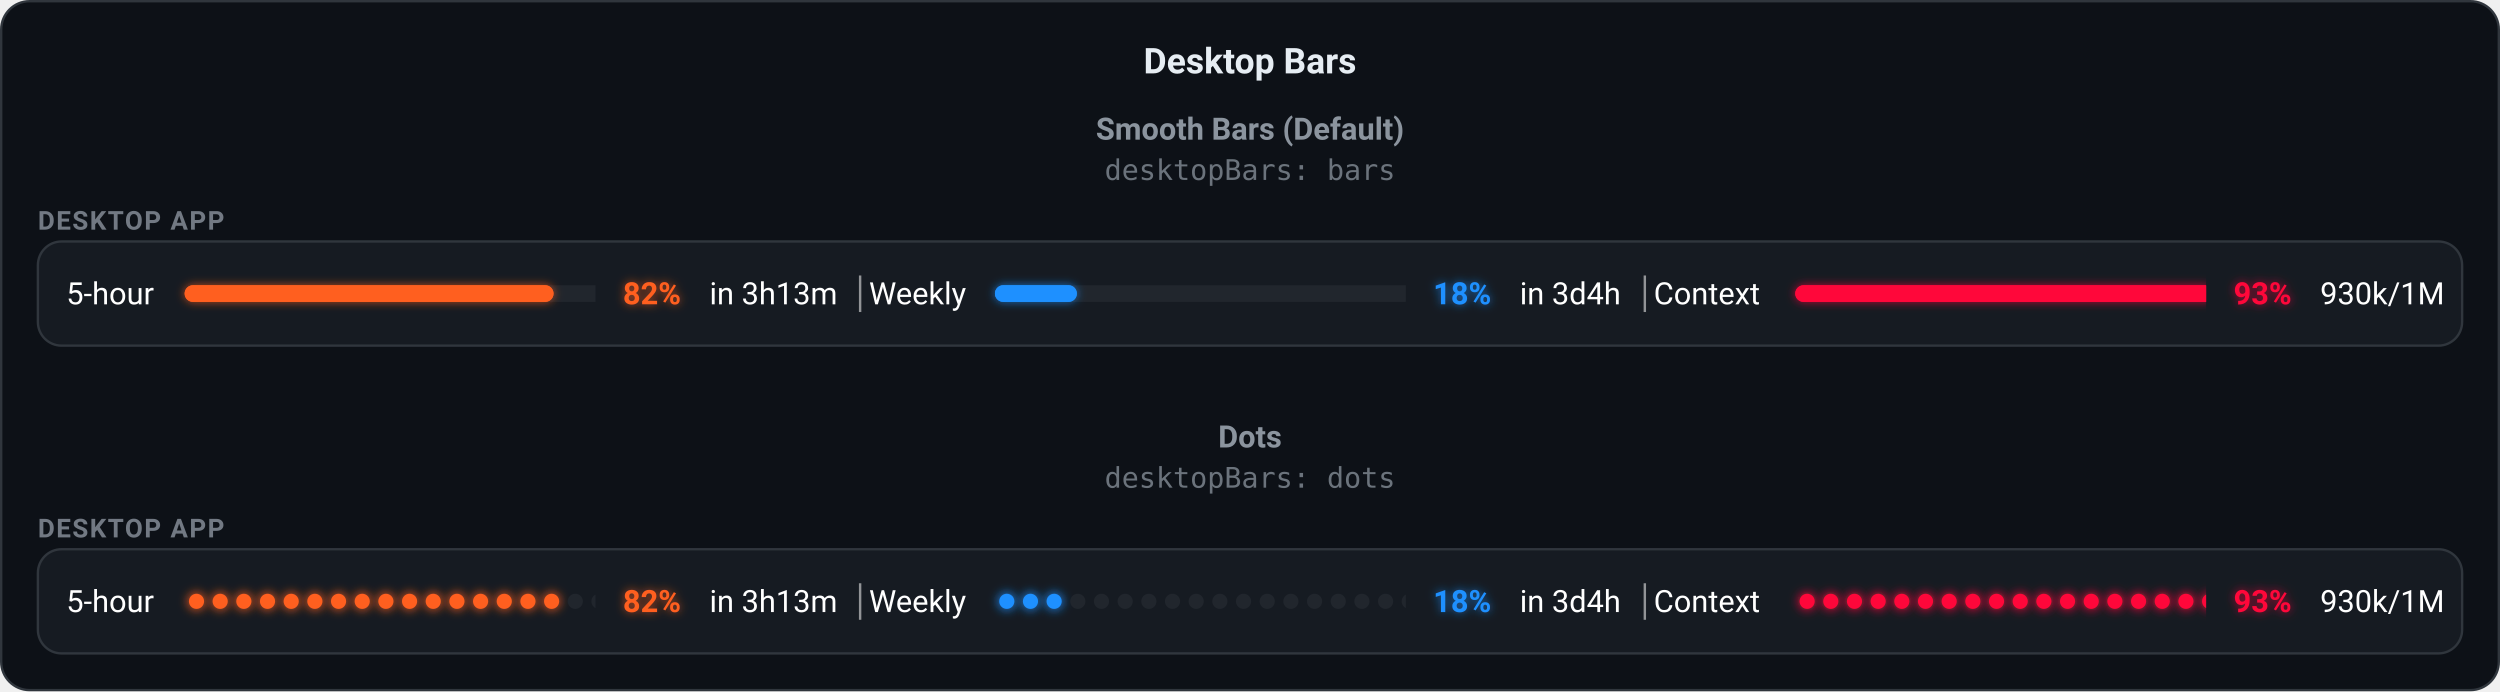
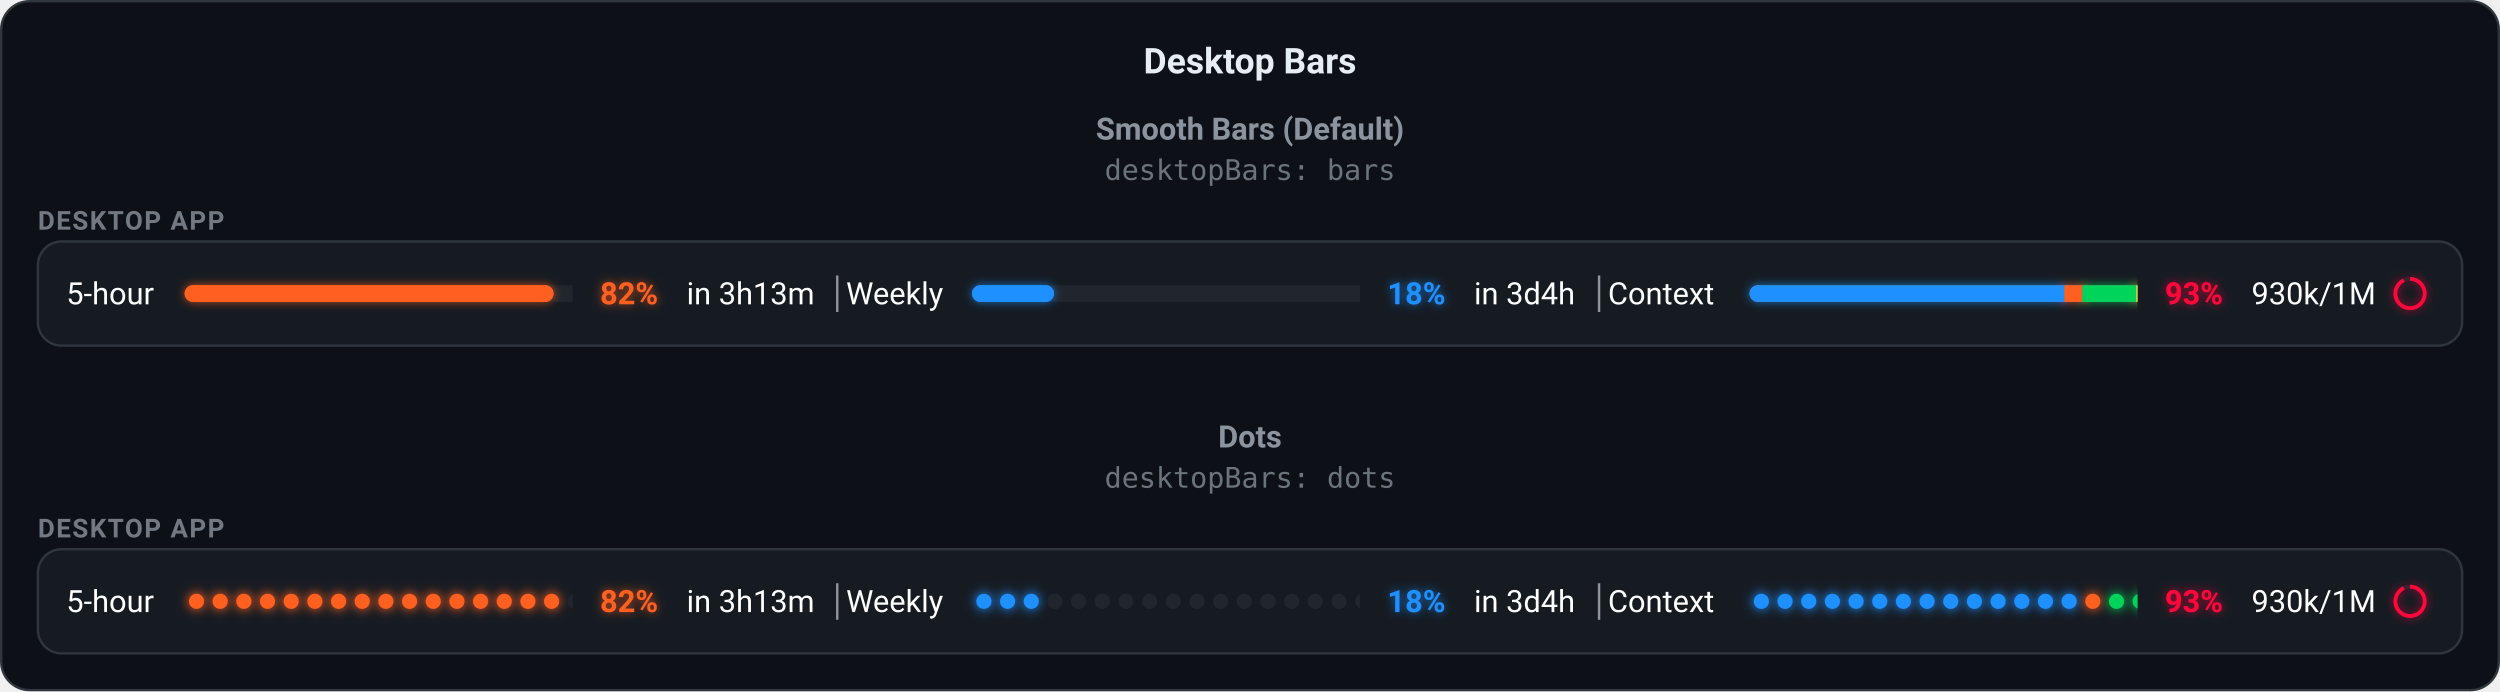
<svg xmlns="http://www.w3.org/2000/svg" width="1056" height="292" viewBox="0 0 1056 292">
  <rect x="0.5" y="0.5" width="1055" height="291" rx="12" fill="#0D1117" stroke="#30363D" />
  <text x="528" y="31" font-family="'Segoe UI', system-ui, -apple-system, Roboto, sans-serif" font-size="15" font-weight="600" fill="#E6EDF3" text-anchor="middle">Desktop Bars</text>
  <text x="528" y="59" font-family="'Segoe UI', system-ui, -apple-system, Roboto, sans-serif" font-size="13" font-weight="600" fill="#8B949E" text-anchor="middle">Smooth Bars (Default)</text>
  <text x="528" y="76" font-family="'Cascadia Mono', 'JetBrains Mono', Consolas, 'DejaVu Sans Mono', monospace" font-size="12" fill="#8B949E" fill-opacity="0.75" text-anchor="middle" xml:space="preserve">desktopBars: bars</text>
  <text x="16" y="97" font-family="'Segoe UI', system-ui, -apple-system, Roboto, sans-serif" font-size="11" font-weight="600" letter-spacing="0.6" fill="#8B949E" fill-opacity="0.8">DESKTOP APP</text>
  <rect x="16" y="102" width="1024" height="44" rx="10" fill="#161B22" stroke="#30363D" />
  <text x="28.00" y="128.55" font-family="'Segoe UI', system-ui, -apple-system, Roboto, sans-serif" font-size="13" fill="#FFFFFF" textLength="42.00" lengthAdjust="spacing" xml:space="preserve">5-hour </text>
-   <svg x="70.00" y="114" width="181.53" height="20" overflow="hidden">
-     <svg x="0.00" y="0" width="206.00" height="20" viewBox="0 0 309 30" preserveAspectRatio="xMinYMid meet">
-       <defs>
-         <filter id="r1" x="-100%" y="-200%" width="300%" height="500%">
+   <svg x="70.00" y="114" width="171.87" height="20" overflow="hidden">
+     <svg x="0.00" y="0" width="206.00" height="20" viewBox="0 0 309 30" preserveAspectRatio="xMinYMid meet">
+       <defs>
+         <filter id="r8" filterUnits="userSpaceOnUse" x="0" y="0" width="309" height="30">
          <feGaussianBlur stdDeviation="3" />
        </filter>
-       </defs>
-       <defs>
-         <clipPath id="c1">
+         <clipPath id="c8">
          <rect x="12" y="9.75" width="233.70" height="10.5" rx="5.25" />
        </clipPath>
      </defs>
      <rect data-role="track" x="12" y="9.75" width="285" height="10.5" rx="5.25" fill="#21262D" />
-       <g filter="url(#r1)" opacity="0.7">
-         <g clip-path="url(#c1)">
+       <g filter="url(#r8)" opacity="0.7">
+         <g clip-path="url(#c8)">
          <rect data-role="slice-halo-tip" x="12" y="9.75" width="233.70" height="10.5" fill="#FF5F1F" />
          <rect data-role="slice-halo" x="12.00" y="9.75" width="233.70" height="10.5" fill="#FF5F1F" data-grow="82.0" />
        </g>
      </g>
-       <g clip-path="url(#c1)">
+       <g clip-path="url(#c8)">
        <rect data-role="slice-tip" x="12" y="9.75" width="233.70" height="10.5" fill="#FF5F1F" />
        <rect data-role="slice" x="12.00" y="9.75" width="233.70" height="10.5" fill="#FF5F1F" data-grow="82.0" />
      </g>
    </svg>
  </svg>
-   <svg x="255.13" y="114" width="41.33" height="20" viewBox="0 0 62 30" preserveAspectRatio="xMinYMid meet">
-     <defs>
-       <filter id="r2" x="-100%" y="-200%" width="300%" height="500%">
-         <feGaussianBlur stdDeviation="3" />
-       </filter>
-     </defs>
-     <text data-role="pct-halo" x="12" y="21.8" font-family="system-ui, -apple-system, 'Segoe UI', Roboto, sans-serif" font-size="19.5" font-weight="700" fill="#FF5F1F" filter="url(#r2)" opacity="0.7">82%</text>
+   <svg x="245.47" y="114" width="41.33" height="20" viewBox="0 0 62 30" preserveAspectRatio="xMinYMid meet">
+     <defs>
+       <filter id="r9" filterUnits="userSpaceOnUse" x="0" y="0" width="62" height="30">
+         <feGaussianBlur stdDeviation="3" />
+       </filter>
+     </defs>
+     <text data-role="pct-halo" x="12" y="21.8" font-family="system-ui, -apple-system, 'Segoe UI', Roboto, sans-serif" font-size="19.5" font-weight="700" fill="#FF5F1F" filter="url(#r9)" opacity="0.7">82%</text>
    <text data-role="pct" x="12" y="21.8" font-family="system-ui, -apple-system, 'Segoe UI', Roboto, sans-serif" font-size="19.5" font-weight="700" fill="#FF5F1F">82%</text>
  </svg>
-   <text x="296.47" y="128.55" font-family="'Segoe UI', system-ui, -apple-system, Roboto, sans-serif" font-size="13" fill="#FFFFFF" textLength="58.80" lengthAdjust="spacing" xml:space="preserve"> in 3h13m</text>
-   <text x="355.27" y="128.55" font-family="'Segoe UI', system-ui, -apple-system, Roboto, sans-serif" font-size="13" fill="#929497" textLength="11.80" lengthAdjust="spacing" xml:space="preserve"> │ </text>
-   <text x="367.07" y="128.55" font-family="'Segoe UI', system-ui, -apple-system, Roboto, sans-serif" font-size="13" fill="#FFFFFF" textLength="45.20" lengthAdjust="spacing" xml:space="preserve">Weekly </text>
-   <svg x="412.27" y="114" width="181.53" height="20" overflow="hidden">
-     <svg x="0.00" y="0" width="206.00" height="20" viewBox="0 0 309 30" preserveAspectRatio="xMinYMid meet">
-       <defs>
-         <filter id="r3" x="-100%" y="-200%" width="300%" height="500%">
+   <text x="286.80" y="128.55" font-family="'Segoe UI', system-ui, -apple-system, Roboto, sans-serif" font-size="13" fill="#FFFFFF" textLength="58.80" lengthAdjust="spacing" xml:space="preserve"> in 3h13m</text>
+   <text x="345.60" y="128.55" font-family="'Segoe UI', system-ui, -apple-system, Roboto, sans-serif" font-size="13" fill="#929497" textLength="11.80" lengthAdjust="spacing" xml:space="preserve"> │ </text>
+   <text x="357.40" y="128.55" font-family="'Segoe UI', system-ui, -apple-system, Roboto, sans-serif" font-size="13" fill="#FFFFFF" textLength="45.20" lengthAdjust="spacing" xml:space="preserve">Weekly </text>
+   <svg x="402.60" y="114" width="171.87" height="20" overflow="hidden">
+     <svg x="0.00" y="0" width="206.00" height="20" viewBox="0 0 309 30" preserveAspectRatio="xMinYMid meet">
+       <defs>
+         <filter id="r10" filterUnits="userSpaceOnUse" x="0" y="0" width="309" height="30">
          <feGaussianBlur stdDeviation="3" />
        </filter>
-       </defs>
-       <defs>
-         <clipPath id="c3">
+         <clipPath id="c10">
          <rect x="12" y="9.75" width="51.87" height="10.5" rx="5.25" />
        </clipPath>
      </defs>
      <rect data-role="track" x="12" y="9.75" width="285" height="10.5" rx="5.25" fill="#21262D" />
-       <g filter="url(#r3)" opacity="0.7">
-         <g clip-path="url(#c3)">
+       <g filter="url(#r10)" opacity="0.7">
+         <g clip-path="url(#c10)">
          <rect data-role="slice-halo-tip" x="12" y="9.75" width="51.87" height="10.5" fill="#1E90FF" />
          <rect data-role="slice-halo" x="12.00" y="9.75" width="51.87" height="10.5" fill="#1E90FF" data-grow="18.2" />
        </g>
      </g>
-       <g clip-path="url(#c3)">
+       <g clip-path="url(#c10)">
        <rect data-role="slice-tip" x="12" y="9.75" width="51.87" height="10.5" fill="#1E90FF" />
        <rect data-role="slice" x="12.00" y="9.75" width="51.87" height="10.5" fill="#1E90FF" data-grow="18.2" />
      </g>
    </svg>
  </svg>
-   <svg x="597.40" y="114" width="41.33" height="20" viewBox="0 0 62 30" preserveAspectRatio="xMinYMid meet">
-     <defs>
-       <filter id="r4" x="-100%" y="-200%" width="300%" height="500%">
-         <feGaussianBlur stdDeviation="3" />
-       </filter>
-     </defs>
-     <text data-role="pct-halo" x="12" y="21.8" font-family="system-ui, -apple-system, 'Segoe UI', Roboto, sans-serif" font-size="19.5" font-weight="700" fill="#1E90FF" filter="url(#r4)" opacity="0.7">18%</text>
+   <svg x="578.07" y="114" width="41.33" height="20" viewBox="0 0 62 30" preserveAspectRatio="xMinYMid meet">
+     <defs>
+       <filter id="r11" filterUnits="userSpaceOnUse" x="0" y="0" width="62" height="30">
+         <feGaussianBlur stdDeviation="3" />
+       </filter>
+     </defs>
+     <text data-role="pct-halo" x="12" y="21.8" font-family="system-ui, -apple-system, 'Segoe UI', Roboto, sans-serif" font-size="19.5" font-weight="700" fill="#1E90FF" filter="url(#r11)" opacity="0.7">18%</text>
    <text data-role="pct" x="12" y="21.8" font-family="system-ui, -apple-system, 'Segoe UI', Roboto, sans-serif" font-size="19.5" font-weight="700" fill="#1E90FF">18%</text>
  </svg>
-   <text x="638.73" y="128.55" font-family="'Segoe UI', system-ui, -apple-system, Roboto, sans-serif" font-size="13" fill="#FFFFFF" textLength="48.00" lengthAdjust="spacing" xml:space="preserve"> in 3d4h</text>
-   <text x="686.73" y="128.55" font-family="'Segoe UI', system-ui, -apple-system, Roboto, sans-serif" font-size="13" fill="#929497" textLength="11.80" lengthAdjust="spacing" xml:space="preserve"> │ </text>
-   <text x="698.53" y="128.55" font-family="'Segoe UI', system-ui, -apple-system, Roboto, sans-serif" font-size="13" fill="#FFFFFF" textLength="51.80" lengthAdjust="spacing" xml:space="preserve">Context </text>
-   <svg x="750.33" y="114" width="181.53" height="20" overflow="hidden">
-     <svg x="0.00" y="0" width="206.00" height="20" viewBox="0 0 309 30" preserveAspectRatio="xMinYMid meet">
-       <defs>
-         <filter id="r5" x="-100%" y="-200%" width="300%" height="500%">
+   <text x="619.40" y="128.55" font-family="'Segoe UI', system-ui, -apple-system, Roboto, sans-serif" font-size="13" fill="#FFFFFF" textLength="48.00" lengthAdjust="spacing" xml:space="preserve"> in 3d4h</text>
+   <text x="667.40" y="128.55" font-family="'Segoe UI', system-ui, -apple-system, Roboto, sans-serif" font-size="13" fill="#929497" textLength="11.80" lengthAdjust="spacing" xml:space="preserve"> │ </text>
+   <text x="679.20" y="128.55" font-family="'Segoe UI', system-ui, -apple-system, Roboto, sans-serif" font-size="13" fill="#FFFFFF" textLength="51.80" lengthAdjust="spacing" xml:space="preserve">Context </text>
+   <svg x="731.00" y="114" width="171.87" height="20" overflow="hidden">
+     <svg x="0.00" y="0" width="206.00" height="20" viewBox="0 0 309 30" preserveAspectRatio="xMinYMid meet">
+       <defs>
+         <filter id="r12" filterUnits="userSpaceOnUse" x="0" y="0" width="309" height="30">
          <feGaussianBlur stdDeviation="3" />
        </filter>
-       </defs>
-       <defs>
-         <clipPath id="c5">
-           <rect x="12" y="9.75" width="265.05" height="10.5" rx="5.25" />
+         <clipPath id="c12">
+           <rect x="12" y="9.75" width="274.45" height="10.5" rx="5.25" />
        </clipPath>
      </defs>
      <rect data-role="track" x="12" y="9.75" width="285" height="10.5" rx="5.25" fill="#21262D" />
-       <g filter="url(#r5)" opacity="0.7">
-         <g clip-path="url(#c5)">
-           <rect data-role="slice-halo-tip" x="12" y="9.75" width="265.05" height="10.5" fill="#FF073A" />
-           <rect data-role="slice-halo" x="12.00" y="9.75" width="265.05" height="10.5" fill="#FF073A" data-grow="93.0" />
+       <g filter="url(#r12)" opacity="0.7">
+         <g clip-path="url(#c12)">
+           <rect data-role="slice-halo-tip" x="12" y="9.75" width="265.05" height="10.5" fill="#39FF14" />
+           <rect data-role="slice-halo" x="12.00" y="9.75" width="199.50" height="10.5" fill="#1E90FF" data-grow="70.0" />
+           <rect data-role="slice-halo" x="211.50" y="9.75" width="11.40" height="10.5" fill="#FF5F1F" data-grow="4.0" />
+           <rect data-role="slice-halo" x="222.90" y="9.75" width="34.20" height="10.5" fill="#00D45A" data-grow="12.0" />
+           <rect data-role="slice-halo" x="257.10" y="9.75" width="2.85" height="10.5" fill="#FFF01F" data-grow="1.0" />
+           <rect data-role="slice-halo" x="259.95" y="9.75" width="17.10" height="10.5" fill="#39FF14" data-grow="6.0" />
        </g>
      </g>
-       <g clip-path="url(#c5)">
-         <rect data-role="slice-tip" x="12" y="9.75" width="265.05" height="10.5" fill="#FF073A" />
-         <rect data-role="slice" x="12.00" y="9.75" width="265.05" height="10.5" fill="#FF073A" data-grow="93.0" />
-       </g>
-     </svg>
-   </svg>
-   <svg x="935.47" y="114" width="41.33" height="20" viewBox="0 0 62 30" preserveAspectRatio="xMinYMid meet">
-     <defs>
-       <filter id="r6" x="-100%" y="-200%" width="300%" height="500%">
-         <feGaussianBlur stdDeviation="3" />
-       </filter>
-     </defs>
-     <text data-role="pct-halo" x="12" y="21.8" font-family="system-ui, -apple-system, 'Segoe UI', Roboto, sans-serif" font-size="19.5" font-weight="700" fill="#FF073A" filter="url(#r6)" opacity="0.7">93%</text>
+       <g clip-path="url(#c12)">
+         <rect data-role="slice-tip" x="12" y="9.75" width="274.45" height="10.5" fill="#6E7681" />
+         <rect data-role="slice" x="12.00" y="9.75" width="199.50" height="10.5" fill="#1E90FF" data-grow="70.0" />
+         <rect data-role="slice" x="211.50" y="9.75" width="11.40" height="10.5" fill="#FF5F1F" data-grow="4.0" />
+         <rect data-role="slice" x="222.90" y="9.75" width="34.20" height="10.5" fill="#00D45A" data-grow="12.0" />
+         <rect data-role="slice" x="257.10" y="9.75" width="2.85" height="10.5" fill="#FFF01F" data-grow="1.0" />
+         <rect data-role="slice" x="259.95" y="9.75" width="17.10" height="10.5" fill="#39FF14" data-grow="6.0" />
+         <rect data-role="slice" x="277.05" y="9.75" width="9.41" height="10.5" fill="#6E7681" data-grow="3.3" />
+       </g>
+     </svg>
+   </svg>
+   <svg x="906.47" y="114" width="41.33" height="20" viewBox="0 0 62 30" preserveAspectRatio="xMinYMid meet">
+     <defs>
+       <filter id="r13" filterUnits="userSpaceOnUse" x="0" y="0" width="62" height="30">
+         <feGaussianBlur stdDeviation="3" />
+       </filter>
+     </defs>
+     <text data-role="pct-halo" x="12" y="21.8" font-family="system-ui, -apple-system, 'Segoe UI', Roboto, sans-serif" font-size="19.5" font-weight="700" fill="#FF073A" filter="url(#r13)" opacity="0.7">93%</text>
    <text data-role="pct" x="12" y="21.8" font-family="system-ui, -apple-system, 'Segoe UI', Roboto, sans-serif" font-size="19.5" font-weight="700" fill="#FF073A">93%</text>
  </svg>
-   <text x="976.80" y="128.55" font-family="'Segoe UI', system-ui, -apple-system, Roboto, sans-serif" font-size="13" fill="#FFFFFF" textLength="51.20" lengthAdjust="spacing" xml:space="preserve"> 930k/1M</text>
+   <text x="947.80" y="128.55" font-family="'Segoe UI', system-ui, -apple-system, Roboto, sans-serif" font-size="13" fill="#FFFFFF" textLength="51.20" lengthAdjust="spacing" xml:space="preserve"> 930k/1M</text>
+   <svg x="1008.00" y="114" width="20.00" height="20" viewBox="0 0 30 30" preserveAspectRatio="xMinYMid meet">
+     <defs>
+       <filter id="r14" filterUnits="userSpaceOnUse" x="0" y="0" width="30" height="30">
+         <feGaussianBlur stdDeviation="3" />
+       </filter>
+     </defs>
+     <circle data-role="ring-track" cx="15" cy="15" r="9.3" fill="none" stroke-width="2.4" transform="rotate(-90 15 15)" stroke="#21262D" />
+     <g filter="url(#r14)" opacity="0.7">
+       <circle data-role="ring-halo" cx="15" cy="15" r="9.3" fill="none" stroke-width="2.4" transform="rotate(-90 15 15)" stroke="#FF073A" stroke-dasharray="54.34 58.43" stroke-dashoffset="0.00" />
+     </g>
+     <circle data-role="ring" cx="15" cy="15" r="9.3" fill="none" stroke-width="2.4" transform="rotate(-90 15 15)" stroke="#FF073A" stroke-dasharray="54.34 58.43" stroke-dashoffset="0.00" />
+   </svg>
  <text x="528" y="189" font-family="'Segoe UI', system-ui, -apple-system, Roboto, sans-serif" font-size="13" font-weight="600" fill="#8B949E" text-anchor="middle">Dots</text>
  <text x="528" y="206" font-family="'Cascadia Mono', 'JetBrains Mono', Consolas, 'DejaVu Sans Mono', monospace" font-size="12" fill="#8B949E" fill-opacity="0.75" text-anchor="middle" xml:space="preserve">desktopBars: dots</text>
  <text x="16" y="227" font-family="'Segoe UI', system-ui, -apple-system, Roboto, sans-serif" font-size="11" font-weight="600" letter-spacing="0.6" fill="#8B949E" fill-opacity="0.8">DESKTOP APP</text>
  <rect x="16" y="232" width="1024" height="44" rx="10" fill="#161B22" stroke="#30363D" />
  <text x="28.00" y="258.55" font-family="'Segoe UI', system-ui, -apple-system, Roboto, sans-serif" font-size="13" fill="#FFFFFF" textLength="42.00" lengthAdjust="spacing" xml:space="preserve">5-hour </text>
-   <svg x="70.00" y="244" width="181.53" height="20" overflow="hidden">
-     <svg x="0.00" y="0" width="206.00" height="20" viewBox="0 0 309 30" preserveAspectRatio="xMinYMid meet">
-       <defs>
-         <filter id="r7" x="-100%" y="-200%" width="300%" height="500%">
-           <feGaussianBlur stdDeviation="3" />
-         </filter>
-       </defs>
-       <circle data-role="dot-halo" cx="19.5" cy="15" r="6" fill="#FF5F1F" filter="url(#r7)" opacity="0.7" />
+   <svg x="70.00" y="244" width="171.87" height="20" overflow="hidden">
+     <svg x="0.00" y="0" width="206.00" height="20" viewBox="0 0 309 30" preserveAspectRatio="xMinYMid meet">
+       <defs>
+         <clipPath id="hc22" clipPathUnits="objectBoundingBox">
+           <rect x="0.125" y="-1" width="0.75" height="3" />
+         </clipPath>
+         <radialGradient id="h022">
+           <stop offset="0" stop-color="#FF5F1F" stop-opacity="0.605" />
+           <stop offset="0.062" stop-color="#FF5F1F" stop-opacity="0.582" />
+           <stop offset="0.125" stop-color="#FF5F1F" stop-opacity="0.512" />
+           <stop offset="0.188" stop-color="#FF5F1F" stop-opacity="0.403" />
+           <stop offset="0.25" stop-color="#FF5F1F" stop-opacity="0.278" />
+           <stop offset="0.312" stop-color="#FF5F1F" stop-opacity="0.163" />
+           <stop offset="0.375" stop-color="#FF5F1F" stop-opacity="0.079" />
+           <stop offset="0.438" stop-color="#FF5F1F" stop-opacity="0.032" />
+           <stop offset="0.5" stop-color="#FF5F1F" stop-opacity="0.01" />
+           <stop offset="0.562" stop-color="#FF5F1F" stop-opacity="0.003" />
+           <stop offset="0.625" stop-color="#FF5F1F" stop-opacity="0.001" />
+           <stop offset="0.688" stop-color="#FF5F1F" stop-opacity="0" />
+           <stop offset="0.75" stop-color="#FF5F1F" stop-opacity="0" />
+           <stop offset="0.812" stop-color="#FF5F1F" stop-opacity="0" />
+           <stop offset="0.875" stop-color="#FF5F1F" stop-opacity="0" />
+           <stop offset="0.938" stop-color="#FF5F1F" stop-opacity="0" />
+           <stop offset="1" stop-color="#FF5F1F" stop-opacity="0" />
+         </radialGradient>
+       </defs>
+       <circle data-role="dot-halo" cx="19.5" cy="15" r="24" fill="url(#h022)" clip-path="url(#hc22)" />
      <circle data-role="dot" cx="19.5" cy="15" r="4.8" fill="#FF5F1F" />
-       <circle data-role="dot-halo" cx="34.5" cy="15" r="6" fill="#FF5F1F" filter="url(#r7)" opacity="0.7" />
+       <circle data-role="dot-halo" cx="34.5" cy="15" r="24" fill="url(#h022)" clip-path="url(#hc22)" />
      <circle data-role="dot" cx="34.5" cy="15" r="4.8" fill="#FF5F1F" />
-       <circle data-role="dot-halo" cx="49.5" cy="15" r="6" fill="#FF5F1F" filter="url(#r7)" opacity="0.7" />
+       <circle data-role="dot-halo" cx="49.5" cy="15" r="24" fill="url(#h022)" clip-path="url(#hc22)" />
      <circle data-role="dot" cx="49.5" cy="15" r="4.8" fill="#FF5F1F" />
-       <circle data-role="dot-halo" cx="64.5" cy="15" r="6" fill="#FF5F1F" filter="url(#r7)" opacity="0.7" />
+       <circle data-role="dot-halo" cx="64.5" cy="15" r="24" fill="url(#h022)" clip-path="url(#hc22)" />
      <circle data-role="dot" cx="64.5" cy="15" r="4.8" fill="#FF5F1F" />
-       <circle data-role="dot-halo" cx="79.5" cy="15" r="6" fill="#FF5F1F" filter="url(#r7)" opacity="0.7" />
+       <circle data-role="dot-halo" cx="79.5" cy="15" r="24" fill="url(#h022)" clip-path="url(#hc22)" />
      <circle data-role="dot" cx="79.5" cy="15" r="4.8" fill="#FF5F1F" />
-       <circle data-role="dot-halo" cx="94.5" cy="15" r="6" fill="#FF5F1F" filter="url(#r7)" opacity="0.7" />
+       <circle data-role="dot-halo" cx="94.5" cy="15" r="24" fill="url(#h022)" clip-path="url(#hc22)" />
      <circle data-role="dot" cx="94.5" cy="15" r="4.8" fill="#FF5F1F" />
-       <circle data-role="dot-halo" cx="109.5" cy="15" r="6" fill="#FF5F1F" filter="url(#r7)" opacity="0.7" />
+       <circle data-role="dot-halo" cx="109.5" cy="15" r="24" fill="url(#h022)" clip-path="url(#hc22)" />
      <circle data-role="dot" cx="109.5" cy="15" r="4.8" fill="#FF5F1F" />
-       <circle data-role="dot-halo" cx="124.5" cy="15" r="6" fill="#FF5F1F" filter="url(#r7)" opacity="0.7" />
+       <circle data-role="dot-halo" cx="124.5" cy="15" r="24" fill="url(#h022)" clip-path="url(#hc22)" />
      <circle data-role="dot" cx="124.5" cy="15" r="4.8" fill="#FF5F1F" />
-       <circle data-role="dot-halo" cx="139.5" cy="15" r="6" fill="#FF5F1F" filter="url(#r7)" opacity="0.7" />
+       <circle data-role="dot-halo" cx="139.5" cy="15" r="24" fill="url(#h022)" clip-path="url(#hc22)" />
      <circle data-role="dot" cx="139.5" cy="15" r="4.8" fill="#FF5F1F" />
-       <circle data-role="dot-halo" cx="154.5" cy="15" r="6" fill="#FF5F1F" filter="url(#r7)" opacity="0.7" />
+       <circle data-role="dot-halo" cx="154.5" cy="15" r="24" fill="url(#h022)" clip-path="url(#hc22)" />
      <circle data-role="dot" cx="154.5" cy="15" r="4.8" fill="#FF5F1F" />
-       <circle data-role="dot-halo" cx="169.5" cy="15" r="6" fill="#FF5F1F" filter="url(#r7)" opacity="0.7" />
+       <circle data-role="dot-halo" cx="169.5" cy="15" r="24" fill="url(#h022)" clip-path="url(#hc22)" />
      <circle data-role="dot" cx="169.5" cy="15" r="4.8" fill="#FF5F1F" />
-       <circle data-role="dot-halo" cx="184.5" cy="15" r="6" fill="#FF5F1F" filter="url(#r7)" opacity="0.7" />
+       <circle data-role="dot-halo" cx="184.5" cy="15" r="24" fill="url(#h022)" clip-path="url(#hc22)" />
      <circle data-role="dot" cx="184.5" cy="15" r="4.8" fill="#FF5F1F" />
-       <circle data-role="dot-halo" cx="199.5" cy="15" r="6" fill="#FF5F1F" filter="url(#r7)" opacity="0.7" />
+       <circle data-role="dot-halo" cx="199.5" cy="15" r="24" fill="url(#h022)" clip-path="url(#hc22)" />
      <circle data-role="dot" cx="199.5" cy="15" r="4.8" fill="#FF5F1F" />
-       <circle data-role="dot-halo" cx="214.5" cy="15" r="6" fill="#FF5F1F" filter="url(#r7)" opacity="0.7" />
+       <circle data-role="dot-halo" cx="214.5" cy="15" r="24" fill="url(#h022)" clip-path="url(#hc22)" />
      <circle data-role="dot" cx="214.5" cy="15" r="4.8" fill="#FF5F1F" />
-       <circle data-role="dot-halo" cx="229.5" cy="15" r="6" fill="#FF5F1F" filter="url(#r7)" opacity="0.7" />
+       <circle data-role="dot-halo" cx="229.5" cy="15" r="24" fill="url(#h022)" clip-path="url(#hc22)" />
      <circle data-role="dot" cx="229.5" cy="15" r="4.8" fill="#FF5F1F" />
-       <circle data-role="dot-halo" cx="244.5" cy="15" r="6" fill="#FF5F1F" filter="url(#r7)" opacity="0.7" />
+       <circle data-role="dot-halo" cx="244.5" cy="15" r="24" fill="url(#h022)" clip-path="url(#hc22)" />
      <circle data-role="dot" cx="244.5" cy="15" r="4.8" fill="#FF5F1F" />
      <circle data-role="dot" cx="259.5" cy="15" r="4.8" fill="#21262D" />
      <circle data-role="dot" cx="274.5" cy="15" r="4.8" fill="#21262D" />
      <circle data-role="dot" cx="289.5" cy="15" r="4.8" fill="#21262D" />
    </svg>
  </svg>
-   <svg x="255.13" y="244" width="41.33" height="20" viewBox="0 0 62 30" preserveAspectRatio="xMinYMid meet">
-     <defs>
-       <filter id="r8" x="-100%" y="-200%" width="300%" height="500%">
-         <feGaussianBlur stdDeviation="3" />
-       </filter>
-     </defs>
-     <text data-role="pct-halo" x="12" y="21.8" font-family="system-ui, -apple-system, 'Segoe UI', Roboto, sans-serif" font-size="19.5" font-weight="700" fill="#FF5F1F" filter="url(#r8)" opacity="0.7">82%</text>
+   <svg x="245.47" y="244" width="41.33" height="20" viewBox="0 0 62 30" preserveAspectRatio="xMinYMid meet">
+     <defs>
+       <filter id="r23" filterUnits="userSpaceOnUse" x="0" y="0" width="62" height="30">
+         <feGaussianBlur stdDeviation="3" />
+       </filter>
+     </defs>
+     <text data-role="pct-halo" x="12" y="21.8" font-family="system-ui, -apple-system, 'Segoe UI', Roboto, sans-serif" font-size="19.5" font-weight="700" fill="#FF5F1F" filter="url(#r23)" opacity="0.7">82%</text>
    <text data-role="pct" x="12" y="21.8" font-family="system-ui, -apple-system, 'Segoe UI', Roboto, sans-serif" font-size="19.5" font-weight="700" fill="#FF5F1F">82%</text>
  </svg>
-   <text x="296.47" y="258.55" font-family="'Segoe UI', system-ui, -apple-system, Roboto, sans-serif" font-size="13" fill="#FFFFFF" textLength="58.80" lengthAdjust="spacing" xml:space="preserve"> in 3h13m</text>
-   <text x="355.27" y="258.55" font-family="'Segoe UI', system-ui, -apple-system, Roboto, sans-serif" font-size="13" fill="#929497" textLength="11.80" lengthAdjust="spacing" xml:space="preserve"> │ </text>
-   <text x="367.07" y="258.55" font-family="'Segoe UI', system-ui, -apple-system, Roboto, sans-serif" font-size="13" fill="#FFFFFF" textLength="45.20" lengthAdjust="spacing" xml:space="preserve">Weekly </text>
-   <svg x="412.27" y="244" width="181.53" height="20" overflow="hidden">
-     <svg x="0.00" y="0" width="206.00" height="20" viewBox="0 0 309 30" preserveAspectRatio="xMinYMid meet">
-       <defs>
-         <filter id="r9" x="-100%" y="-200%" width="300%" height="500%">
-           <feGaussianBlur stdDeviation="3" />
-         </filter>
-       </defs>
-       <circle data-role="dot-halo" cx="19.5" cy="15" r="6" fill="#1E90FF" filter="url(#r9)" opacity="0.7" />
+   <text x="286.80" y="258.55" font-family="'Segoe UI', system-ui, -apple-system, Roboto, sans-serif" font-size="13" fill="#FFFFFF" textLength="58.80" lengthAdjust="spacing" xml:space="preserve"> in 3h13m</text>
+   <text x="345.60" y="258.55" font-family="'Segoe UI', system-ui, -apple-system, Roboto, sans-serif" font-size="13" fill="#929497" textLength="11.80" lengthAdjust="spacing" xml:space="preserve"> │ </text>
+   <text x="357.40" y="258.55" font-family="'Segoe UI', system-ui, -apple-system, Roboto, sans-serif" font-size="13" fill="#FFFFFF" textLength="45.20" lengthAdjust="spacing" xml:space="preserve">Weekly </text>
+   <svg x="402.60" y="244" width="171.87" height="20" overflow="hidden">
+     <svg x="0.00" y="0" width="206.00" height="20" viewBox="0 0 309 30" preserveAspectRatio="xMinYMid meet">
+       <defs>
+         <clipPath id="hc24" clipPathUnits="objectBoundingBox">
+           <rect x="0.125" y="-1" width="0.75" height="3" />
+         </clipPath>
+         <radialGradient id="h024">
+           <stop offset="0" stop-color="#1E90FF" stop-opacity="0.605" />
+           <stop offset="0.062" stop-color="#1E90FF" stop-opacity="0.582" />
+           <stop offset="0.125" stop-color="#1E90FF" stop-opacity="0.512" />
+           <stop offset="0.188" stop-color="#1E90FF" stop-opacity="0.403" />
+           <stop offset="0.25" stop-color="#1E90FF" stop-opacity="0.278" />
+           <stop offset="0.312" stop-color="#1E90FF" stop-opacity="0.163" />
+           <stop offset="0.375" stop-color="#1E90FF" stop-opacity="0.079" />
+           <stop offset="0.438" stop-color="#1E90FF" stop-opacity="0.032" />
+           <stop offset="0.5" stop-color="#1E90FF" stop-opacity="0.01" />
+           <stop offset="0.562" stop-color="#1E90FF" stop-opacity="0.003" />
+           <stop offset="0.625" stop-color="#1E90FF" stop-opacity="0.001" />
+           <stop offset="0.688" stop-color="#1E90FF" stop-opacity="0" />
+           <stop offset="0.75" stop-color="#1E90FF" stop-opacity="0" />
+           <stop offset="0.812" stop-color="#1E90FF" stop-opacity="0" />
+           <stop offset="0.875" stop-color="#1E90FF" stop-opacity="0" />
+           <stop offset="0.938" stop-color="#1E90FF" stop-opacity="0" />
+           <stop offset="1" stop-color="#1E90FF" stop-opacity="0" />
+         </radialGradient>
+       </defs>
+       <circle data-role="dot-halo" cx="19.5" cy="15" r="24" fill="url(#h024)" clip-path="url(#hc24)" />
      <circle data-role="dot" cx="19.5" cy="15" r="4.8" fill="#1E90FF" />
-       <circle data-role="dot-halo" cx="34.5" cy="15" r="6" fill="#1E90FF" filter="url(#r9)" opacity="0.7" />
+       <circle data-role="dot-halo" cx="34.5" cy="15" r="24" fill="url(#h024)" clip-path="url(#hc24)" />
      <circle data-role="dot" cx="34.5" cy="15" r="4.8" fill="#1E90FF" />
-       <circle data-role="dot-halo" cx="49.5" cy="15" r="6" fill="#1E90FF" filter="url(#r9)" opacity="0.7" />
+       <circle data-role="dot-halo" cx="49.5" cy="15" r="24" fill="url(#h024)" clip-path="url(#hc24)" />
      <circle data-role="dot" cx="49.5" cy="15" r="4.8" fill="#1E90FF" />
      <circle data-role="dot" cx="64.5" cy="15" r="4.8" fill="#21262D" />
      <circle data-role="dot" cx="79.5" cy="15" r="4.8" fill="#21262D" />
      <circle data-role="dot" cx="94.5" cy="15" r="4.8" fill="#21262D" />
      <circle data-role="dot" cx="109.5" cy="15" r="4.8" fill="#21262D" />
      <circle data-role="dot" cx="124.5" cy="15" r="4.8" fill="#21262D" />
      <circle data-role="dot" cx="139.5" cy="15" r="4.8" fill="#21262D" />
      <circle data-role="dot" cx="154.5" cy="15" r="4.8" fill="#21262D" />
      <circle data-role="dot" cx="169.5" cy="15" r="4.8" fill="#21262D" />
      <circle data-role="dot" cx="184.5" cy="15" r="4.8" fill="#21262D" />
      <circle data-role="dot" cx="199.5" cy="15" r="4.8" fill="#21262D" />
      <circle data-role="dot" cx="214.5" cy="15" r="4.8" fill="#21262D" />
      <circle data-role="dot" cx="229.5" cy="15" r="4.8" fill="#21262D" />
      <circle data-role="dot" cx="244.5" cy="15" r="4.8" fill="#21262D" />
      <circle data-role="dot" cx="259.5" cy="15" r="4.8" fill="#21262D" />
      <circle data-role="dot" cx="274.5" cy="15" r="4.8" fill="#21262D" />
      <circle data-role="dot" cx="289.5" cy="15" r="4.8" fill="#21262D" />
    </svg>
  </svg>
-   <svg x="597.40" y="244" width="41.33" height="20" viewBox="0 0 62 30" preserveAspectRatio="xMinYMid meet">
-     <defs>
-       <filter id="r10" x="-100%" y="-200%" width="300%" height="500%">
-         <feGaussianBlur stdDeviation="3" />
-       </filter>
-     </defs>
-     <text data-role="pct-halo" x="12" y="21.8" font-family="system-ui, -apple-system, 'Segoe UI', Roboto, sans-serif" font-size="19.5" font-weight="700" fill="#1E90FF" filter="url(#r10)" opacity="0.7">18%</text>
+   <svg x="578.07" y="244" width="41.33" height="20" viewBox="0 0 62 30" preserveAspectRatio="xMinYMid meet">
+     <defs>
+       <filter id="r25" filterUnits="userSpaceOnUse" x="0" y="0" width="62" height="30">
+         <feGaussianBlur stdDeviation="3" />
+       </filter>
+     </defs>
+     <text data-role="pct-halo" x="12" y="21.8" font-family="system-ui, -apple-system, 'Segoe UI', Roboto, sans-serif" font-size="19.5" font-weight="700" fill="#1E90FF" filter="url(#r25)" opacity="0.7">18%</text>
    <text data-role="pct" x="12" y="21.8" font-family="system-ui, -apple-system, 'Segoe UI', Roboto, sans-serif" font-size="19.5" font-weight="700" fill="#1E90FF">18%</text>
  </svg>
-   <text x="638.73" y="258.55" font-family="'Segoe UI', system-ui, -apple-system, Roboto, sans-serif" font-size="13" fill="#FFFFFF" textLength="48.00" lengthAdjust="spacing" xml:space="preserve"> in 3d4h</text>
-   <text x="686.73" y="258.55" font-family="'Segoe UI', system-ui, -apple-system, Roboto, sans-serif" font-size="13" fill="#929497" textLength="11.80" lengthAdjust="spacing" xml:space="preserve"> │ </text>
-   <text x="698.53" y="258.55" font-family="'Segoe UI', system-ui, -apple-system, Roboto, sans-serif" font-size="13" fill="#FFFFFF" textLength="51.80" lengthAdjust="spacing" xml:space="preserve">Context </text>
-   <svg x="750.33" y="244" width="181.53" height="20" overflow="hidden">
-     <svg x="0.00" y="0" width="206.00" height="20" viewBox="0 0 309 30" preserveAspectRatio="xMinYMid meet">
-       <defs>
-         <filter id="r11" x="-100%" y="-200%" width="300%" height="500%">
-           <feGaussianBlur stdDeviation="3" />
-         </filter>
-       </defs>
-       <circle data-role="dot-halo" cx="19.5" cy="15" r="6" fill="#FF073A" filter="url(#r11)" opacity="0.7" />
-       <circle data-role="dot" cx="19.5" cy="15" r="4.8" fill="#FF073A" />
-       <circle data-role="dot-halo" cx="34.5" cy="15" r="6" fill="#FF073A" filter="url(#r11)" opacity="0.7" />
-       <circle data-role="dot" cx="34.5" cy="15" r="4.8" fill="#FF073A" />
-       <circle data-role="dot-halo" cx="49.5" cy="15" r="6" fill="#FF073A" filter="url(#r11)" opacity="0.7" />
-       <circle data-role="dot" cx="49.5" cy="15" r="4.8" fill="#FF073A" />
-       <circle data-role="dot-halo" cx="64.5" cy="15" r="6" fill="#FF073A" filter="url(#r11)" opacity="0.7" />
-       <circle data-role="dot" cx="64.5" cy="15" r="4.8" fill="#FF073A" />
-       <circle data-role="dot-halo" cx="79.5" cy="15" r="6" fill="#FF073A" filter="url(#r11)" opacity="0.7" />
-       <circle data-role="dot" cx="79.5" cy="15" r="4.8" fill="#FF073A" />
-       <circle data-role="dot-halo" cx="94.5" cy="15" r="6" fill="#FF073A" filter="url(#r11)" opacity="0.7" />
-       <circle data-role="dot" cx="94.5" cy="15" r="4.8" fill="#FF073A" />
-       <circle data-role="dot-halo" cx="109.5" cy="15" r="6" fill="#FF073A" filter="url(#r11)" opacity="0.7" />
-       <circle data-role="dot" cx="109.5" cy="15" r="4.8" fill="#FF073A" />
-       <circle data-role="dot-halo" cx="124.5" cy="15" r="6" fill="#FF073A" filter="url(#r11)" opacity="0.7" />
-       <circle data-role="dot" cx="124.5" cy="15" r="4.8" fill="#FF073A" />
-       <circle data-role="dot-halo" cx="139.5" cy="15" r="6" fill="#FF073A" filter="url(#r11)" opacity="0.7" />
-       <circle data-role="dot" cx="139.5" cy="15" r="4.8" fill="#FF073A" />
-       <circle data-role="dot-halo" cx="154.5" cy="15" r="6" fill="#FF073A" filter="url(#r11)" opacity="0.7" />
-       <circle data-role="dot" cx="154.5" cy="15" r="4.8" fill="#FF073A" />
-       <circle data-role="dot-halo" cx="169.5" cy="15" r="6" fill="#FF073A" filter="url(#r11)" opacity="0.7" />
-       <circle data-role="dot" cx="169.5" cy="15" r="4.8" fill="#FF073A" />
-       <circle data-role="dot-halo" cx="184.5" cy="15" r="6" fill="#FF073A" filter="url(#r11)" opacity="0.7" />
-       <circle data-role="dot" cx="184.5" cy="15" r="4.8" fill="#FF073A" />
-       <circle data-role="dot-halo" cx="199.5" cy="15" r="6" fill="#FF073A" filter="url(#r11)" opacity="0.7" />
-       <circle data-role="dot" cx="199.5" cy="15" r="4.8" fill="#FF073A" />
-       <circle data-role="dot-halo" cx="214.5" cy="15" r="6" fill="#FF073A" filter="url(#r11)" opacity="0.7" />
-       <circle data-role="dot" cx="214.5" cy="15" r="4.8" fill="#FF073A" />
-       <circle data-role="dot-halo" cx="229.5" cy="15" r="6" fill="#FF073A" filter="url(#r11)" opacity="0.7" />
-       <circle data-role="dot" cx="229.5" cy="15" r="4.8" fill="#FF073A" />
-       <circle data-role="dot-halo" cx="244.5" cy="15" r="6" fill="#FF073A" filter="url(#r11)" opacity="0.7" />
-       <circle data-role="dot" cx="244.5" cy="15" r="4.8" fill="#FF073A" />
-       <circle data-role="dot-halo" cx="259.5" cy="15" r="6" fill="#FF073A" filter="url(#r11)" opacity="0.7" />
-       <circle data-role="dot" cx="259.5" cy="15" r="4.8" fill="#FF073A" />
-       <circle data-role="dot-halo" cx="274.5" cy="15" r="6" fill="#FF073A" filter="url(#r11)" opacity="0.7" />
-       <circle data-role="dot" cx="274.5" cy="15" r="4.8" fill="#FF073A" />
-       <circle data-role="dot" cx="289.5" cy="15" r="4.8" fill="#21262D" />
-     </svg>
-   </svg>
-   <svg x="935.47" y="244" width="41.33" height="20" viewBox="0 0 62 30" preserveAspectRatio="xMinYMid meet">
-     <defs>
-       <filter id="r12" x="-100%" y="-200%" width="300%" height="500%">
-         <feGaussianBlur stdDeviation="3" />
-       </filter>
-     </defs>
-     <text data-role="pct-halo" x="12" y="21.8" font-family="system-ui, -apple-system, 'Segoe UI', Roboto, sans-serif" font-size="19.5" font-weight="700" fill="#FF073A" filter="url(#r12)" opacity="0.7">93%</text>
+   <text x="619.40" y="258.55" font-family="'Segoe UI', system-ui, -apple-system, Roboto, sans-serif" font-size="13" fill="#FFFFFF" textLength="48.00" lengthAdjust="spacing" xml:space="preserve"> in 3d4h</text>
+   <text x="667.40" y="258.55" font-family="'Segoe UI', system-ui, -apple-system, Roboto, sans-serif" font-size="13" fill="#929497" textLength="11.80" lengthAdjust="spacing" xml:space="preserve"> │ </text>
+   <text x="679.20" y="258.55" font-family="'Segoe UI', system-ui, -apple-system, Roboto, sans-serif" font-size="13" fill="#FFFFFF" textLength="51.80" lengthAdjust="spacing" xml:space="preserve">Context </text>
+   <svg x="731.00" y="244" width="171.87" height="20" overflow="hidden">
+     <svg x="0.00" y="0" width="206.00" height="20" viewBox="0 0 309 30" preserveAspectRatio="xMinYMid meet">
+       <defs>
+         <clipPath id="hc26" clipPathUnits="objectBoundingBox">
+           <rect x="0.125" y="-1" width="0.75" height="3" />
+         </clipPath>
+         <radialGradient id="h026">
+           <stop offset="0" stop-color="#1E90FF" stop-opacity="0.605" />
+           <stop offset="0.062" stop-color="#1E90FF" stop-opacity="0.582" />
+           <stop offset="0.125" stop-color="#1E90FF" stop-opacity="0.512" />
+           <stop offset="0.188" stop-color="#1E90FF" stop-opacity="0.403" />
+           <stop offset="0.25" stop-color="#1E90FF" stop-opacity="0.278" />
+           <stop offset="0.312" stop-color="#1E90FF" stop-opacity="0.163" />
+           <stop offset="0.375" stop-color="#1E90FF" stop-opacity="0.079" />
+           <stop offset="0.438" stop-color="#1E90FF" stop-opacity="0.032" />
+           <stop offset="0.5" stop-color="#1E90FF" stop-opacity="0.01" />
+           <stop offset="0.562" stop-color="#1E90FF" stop-opacity="0.003" />
+           <stop offset="0.625" stop-color="#1E90FF" stop-opacity="0.001" />
+           <stop offset="0.688" stop-color="#1E90FF" stop-opacity="0" />
+           <stop offset="0.75" stop-color="#1E90FF" stop-opacity="0" />
+           <stop offset="0.812" stop-color="#1E90FF" stop-opacity="0" />
+           <stop offset="0.875" stop-color="#1E90FF" stop-opacity="0" />
+           <stop offset="0.938" stop-color="#1E90FF" stop-opacity="0" />
+           <stop offset="1" stop-color="#1E90FF" stop-opacity="0" />
+         </radialGradient>
+         <radialGradient id="h126">
+           <stop offset="0" stop-color="#FF5F1F" stop-opacity="0.605" />
+           <stop offset="0.062" stop-color="#FF5F1F" stop-opacity="0.582" />
+           <stop offset="0.125" stop-color="#FF5F1F" stop-opacity="0.512" />
+           <stop offset="0.188" stop-color="#FF5F1F" stop-opacity="0.403" />
+           <stop offset="0.25" stop-color="#FF5F1F" stop-opacity="0.278" />
+           <stop offset="0.312" stop-color="#FF5F1F" stop-opacity="0.163" />
+           <stop offset="0.375" stop-color="#FF5F1F" stop-opacity="0.079" />
+           <stop offset="0.438" stop-color="#FF5F1F" stop-opacity="0.032" />
+           <stop offset="0.5" stop-color="#FF5F1F" stop-opacity="0.01" />
+           <stop offset="0.562" stop-color="#FF5F1F" stop-opacity="0.003" />
+           <stop offset="0.625" stop-color="#FF5F1F" stop-opacity="0.001" />
+           <stop offset="0.688" stop-color="#FF5F1F" stop-opacity="0" />
+           <stop offset="0.75" stop-color="#FF5F1F" stop-opacity="0" />
+           <stop offset="0.812" stop-color="#FF5F1F" stop-opacity="0" />
+           <stop offset="0.875" stop-color="#FF5F1F" stop-opacity="0" />
+           <stop offset="0.938" stop-color="#FF5F1F" stop-opacity="0" />
+           <stop offset="1" stop-color="#FF5F1F" stop-opacity="0" />
+         </radialGradient>
+         <radialGradient id="h226">
+           <stop offset="0" stop-color="#00D45A" stop-opacity="0.605" />
+           <stop offset="0.062" stop-color="#00D45A" stop-opacity="0.582" />
+           <stop offset="0.125" stop-color="#00D45A" stop-opacity="0.512" />
+           <stop offset="0.188" stop-color="#00D45A" stop-opacity="0.403" />
+           <stop offset="0.25" stop-color="#00D45A" stop-opacity="0.278" />
+           <stop offset="0.312" stop-color="#00D45A" stop-opacity="0.163" />
+           <stop offset="0.375" stop-color="#00D45A" stop-opacity="0.079" />
+           <stop offset="0.438" stop-color="#00D45A" stop-opacity="0.032" />
+           <stop offset="0.5" stop-color="#00D45A" stop-opacity="0.01" />
+           <stop offset="0.562" stop-color="#00D45A" stop-opacity="0.003" />
+           <stop offset="0.625" stop-color="#00D45A" stop-opacity="0.001" />
+           <stop offset="0.688" stop-color="#00D45A" stop-opacity="0" />
+           <stop offset="0.75" stop-color="#00D45A" stop-opacity="0" />
+           <stop offset="0.812" stop-color="#00D45A" stop-opacity="0" />
+           <stop offset="0.875" stop-color="#00D45A" stop-opacity="0" />
+           <stop offset="0.938" stop-color="#00D45A" stop-opacity="0" />
+           <stop offset="1" stop-color="#00D45A" stop-opacity="0" />
+         </radialGradient>
+         <radialGradient id="h326">
+           <stop offset="0" stop-color="#39FF14" stop-opacity="0.605" />
+           <stop offset="0.062" stop-color="#39FF14" stop-opacity="0.582" />
+           <stop offset="0.125" stop-color="#39FF14" stop-opacity="0.512" />
+           <stop offset="0.188" stop-color="#39FF14" stop-opacity="0.403" />
+           <stop offset="0.25" stop-color="#39FF14" stop-opacity="0.278" />
+           <stop offset="0.312" stop-color="#39FF14" stop-opacity="0.163" />
+           <stop offset="0.375" stop-color="#39FF14" stop-opacity="0.079" />
+           <stop offset="0.438" stop-color="#39FF14" stop-opacity="0.032" />
+           <stop offset="0.5" stop-color="#39FF14" stop-opacity="0.01" />
+           <stop offset="0.562" stop-color="#39FF14" stop-opacity="0.003" />
+           <stop offset="0.625" stop-color="#39FF14" stop-opacity="0.001" />
+           <stop offset="0.688" stop-color="#39FF14" stop-opacity="0" />
+           <stop offset="0.75" stop-color="#39FF14" stop-opacity="0" />
+           <stop offset="0.812" stop-color="#39FF14" stop-opacity="0" />
+           <stop offset="0.875" stop-color="#39FF14" stop-opacity="0" />
+           <stop offset="0.938" stop-color="#39FF14" stop-opacity="0" />
+           <stop offset="1" stop-color="#39FF14" stop-opacity="0" />
+         </radialGradient>
+       </defs>
+       <circle data-role="dot-halo" cx="19.5" cy="15" r="24" fill="url(#h026)" clip-path="url(#hc26)" />
+       <circle data-role="dot" cx="19.5" cy="15" r="4.8" fill="#1E90FF" />
+       <circle data-role="dot-halo" cx="34.5" cy="15" r="24" fill="url(#h026)" clip-path="url(#hc26)" />
+       <circle data-role="dot" cx="34.5" cy="15" r="4.8" fill="#1E90FF" />
+       <circle data-role="dot-halo" cx="49.5" cy="15" r="24" fill="url(#h026)" clip-path="url(#hc26)" />
+       <circle data-role="dot" cx="49.5" cy="15" r="4.8" fill="#1E90FF" />
+       <circle data-role="dot-halo" cx="64.5" cy="15" r="24" fill="url(#h026)" clip-path="url(#hc26)" />
+       <circle data-role="dot" cx="64.5" cy="15" r="4.8" fill="#1E90FF" />
+       <circle data-role="dot-halo" cx="79.5" cy="15" r="24" fill="url(#h026)" clip-path="url(#hc26)" />
+       <circle data-role="dot" cx="79.5" cy="15" r="4.8" fill="#1E90FF" />
+       <circle data-role="dot-halo" cx="94.5" cy="15" r="24" fill="url(#h026)" clip-path="url(#hc26)" />
+       <circle data-role="dot" cx="94.5" cy="15" r="4.8" fill="#1E90FF" />
+       <circle data-role="dot-halo" cx="109.5" cy="15" r="24" fill="url(#h026)" clip-path="url(#hc26)" />
+       <circle data-role="dot" cx="109.5" cy="15" r="4.8" fill="#1E90FF" />
+       <circle data-role="dot-halo" cx="124.5" cy="15" r="24" fill="url(#h026)" clip-path="url(#hc26)" />
+       <circle data-role="dot" cx="124.5" cy="15" r="4.8" fill="#1E90FF" />
+       <circle data-role="dot-halo" cx="139.5" cy="15" r="24" fill="url(#h026)" clip-path="url(#hc26)" />
+       <circle data-role="dot" cx="139.5" cy="15" r="4.8" fill="#1E90FF" />
+       <circle data-role="dot-halo" cx="154.5" cy="15" r="24" fill="url(#h026)" clip-path="url(#hc26)" />
+       <circle data-role="dot" cx="154.5" cy="15" r="4.8" fill="#1E90FF" />
+       <circle data-role="dot-halo" cx="169.5" cy="15" r="24" fill="url(#h026)" clip-path="url(#hc26)" />
+       <circle data-role="dot" cx="169.5" cy="15" r="4.8" fill="#1E90FF" />
+       <circle data-role="dot-halo" cx="184.5" cy="15" r="24" fill="url(#h026)" clip-path="url(#hc26)" />
+       <circle data-role="dot" cx="184.5" cy="15" r="4.8" fill="#1E90FF" />
+       <circle data-role="dot-halo" cx="199.5" cy="15" r="24" fill="url(#h026)" clip-path="url(#hc26)" />
+       <circle data-role="dot" cx="199.5" cy="15" r="4.8" fill="#1E90FF" />
+       <circle data-role="dot-halo" cx="214.5" cy="15" r="24" fill="url(#h026)" clip-path="url(#hc26)" />
+       <circle data-role="dot" cx="214.5" cy="15" r="4.8" fill="#1E90FF" />
+       <circle data-role="dot-halo" cx="229.5" cy="15" r="24" fill="url(#h126)" clip-path="url(#hc26)" />
+       <circle data-role="dot" cx="229.5" cy="15" r="4.8" fill="#FF5F1F" />
+       <circle data-role="dot-halo" cx="244.5" cy="15" r="24" fill="url(#h226)" clip-path="url(#hc26)" />
+       <circle data-role="dot" cx="244.5" cy="15" r="4.8" fill="#00D45A" />
+       <circle data-role="dot-halo" cx="259.5" cy="15" r="24" fill="url(#h226)" clip-path="url(#hc26)" />
+       <circle data-role="dot" cx="259.5" cy="15" r="4.8" fill="#00D45A" />
+       <circle data-role="dot-halo" cx="274.5" cy="15" r="24" fill="url(#h326)" clip-path="url(#hc26)" />
+       <circle data-role="dot" cx="274.5" cy="15" r="4.8" fill="#39FF14" />
+       <circle data-role="dot" cx="289.5" cy="15" r="4.8" fill="#6E7681" />
+     </svg>
+   </svg>
+   <svg x="906.47" y="244" width="41.33" height="20" viewBox="0 0 62 30" preserveAspectRatio="xMinYMid meet">
+     <defs>
+       <filter id="r27" filterUnits="userSpaceOnUse" x="0" y="0" width="62" height="30">
+         <feGaussianBlur stdDeviation="3" />
+       </filter>
+     </defs>
+     <text data-role="pct-halo" x="12" y="21.8" font-family="system-ui, -apple-system, 'Segoe UI', Roboto, sans-serif" font-size="19.5" font-weight="700" fill="#FF073A" filter="url(#r27)" opacity="0.7">93%</text>
    <text data-role="pct" x="12" y="21.8" font-family="system-ui, -apple-system, 'Segoe UI', Roboto, sans-serif" font-size="19.5" font-weight="700" fill="#FF073A">93%</text>
  </svg>
-   <text x="976.80" y="258.55" font-family="'Segoe UI', system-ui, -apple-system, Roboto, sans-serif" font-size="13" fill="#FFFFFF" textLength="51.20" lengthAdjust="spacing" xml:space="preserve"> 930k/1M</text>
+   <text x="947.80" y="258.55" font-family="'Segoe UI', system-ui, -apple-system, Roboto, sans-serif" font-size="13" fill="#FFFFFF" textLength="51.20" lengthAdjust="spacing" xml:space="preserve"> 930k/1M</text>
+   <svg x="1008.00" y="244" width="20.00" height="20" viewBox="0 0 30 30" preserveAspectRatio="xMinYMid meet">
+     <defs>
+       <filter id="r28" filterUnits="userSpaceOnUse" x="0" y="0" width="30" height="30">
+         <feGaussianBlur stdDeviation="3" />
+       </filter>
+     </defs>
+     <circle data-role="ring-track" cx="15" cy="15" r="9.3" fill="none" stroke-width="2.4" transform="rotate(-90 15 15)" stroke="#21262D" />
+     <g filter="url(#r28)" opacity="0.7">
+       <circle data-role="ring-halo" cx="15" cy="15" r="9.3" fill="none" stroke-width="2.4" transform="rotate(-90 15 15)" stroke="#FF073A" stroke-dasharray="54.34 58.43" stroke-dashoffset="0.00" />
+     </g>
+     <circle data-role="ring" cx="15" cy="15" r="9.3" fill="none" stroke-width="2.4" transform="rotate(-90 15 15)" stroke="#FF073A" stroke-dasharray="54.34 58.43" stroke-dashoffset="0.00" />
+   </svg>
</svg>
